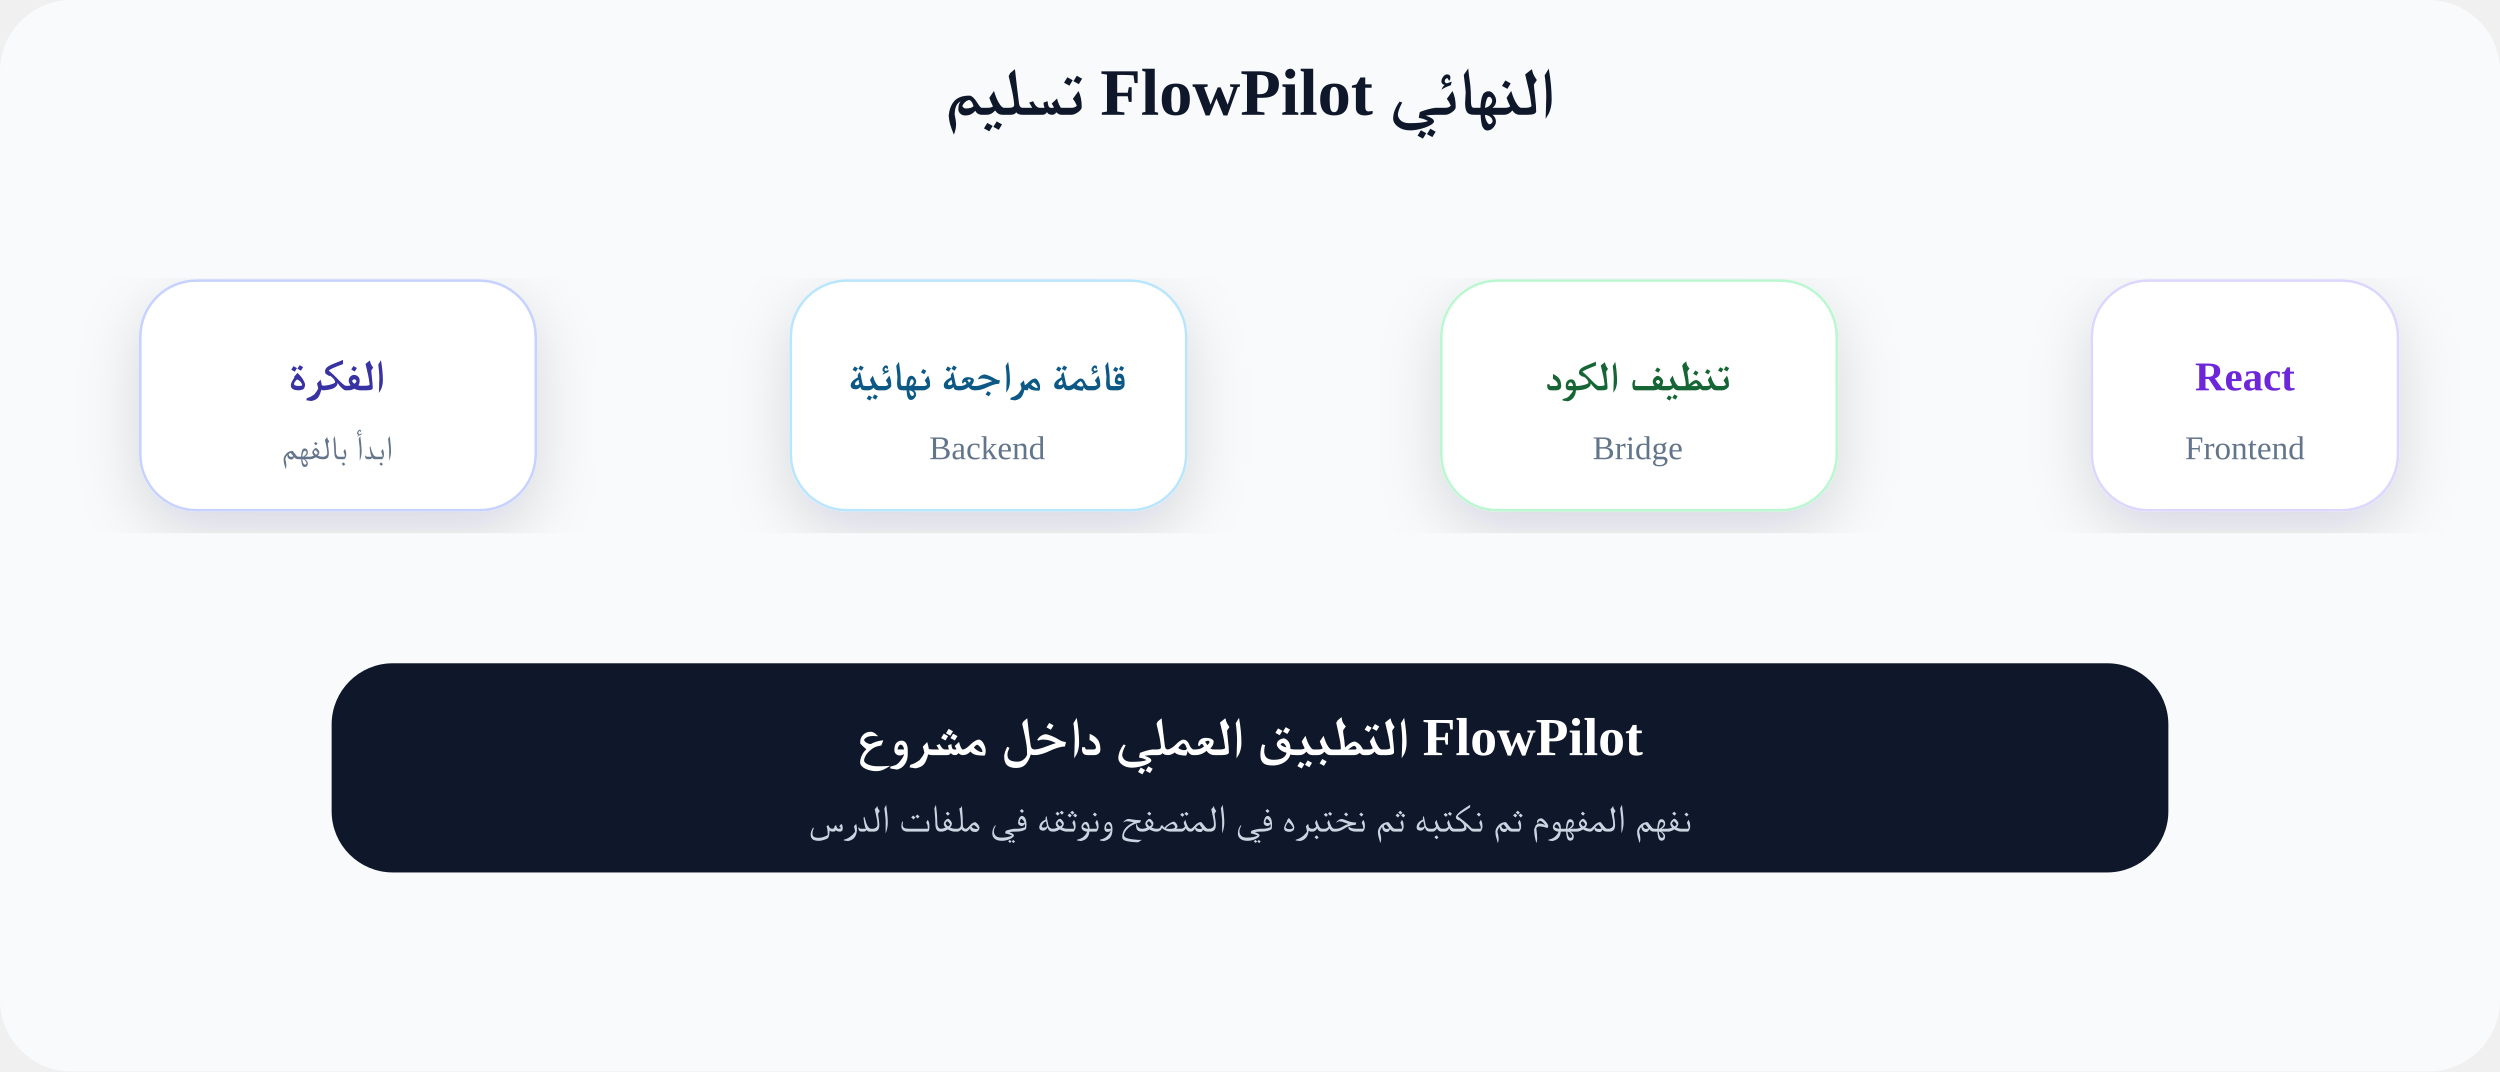
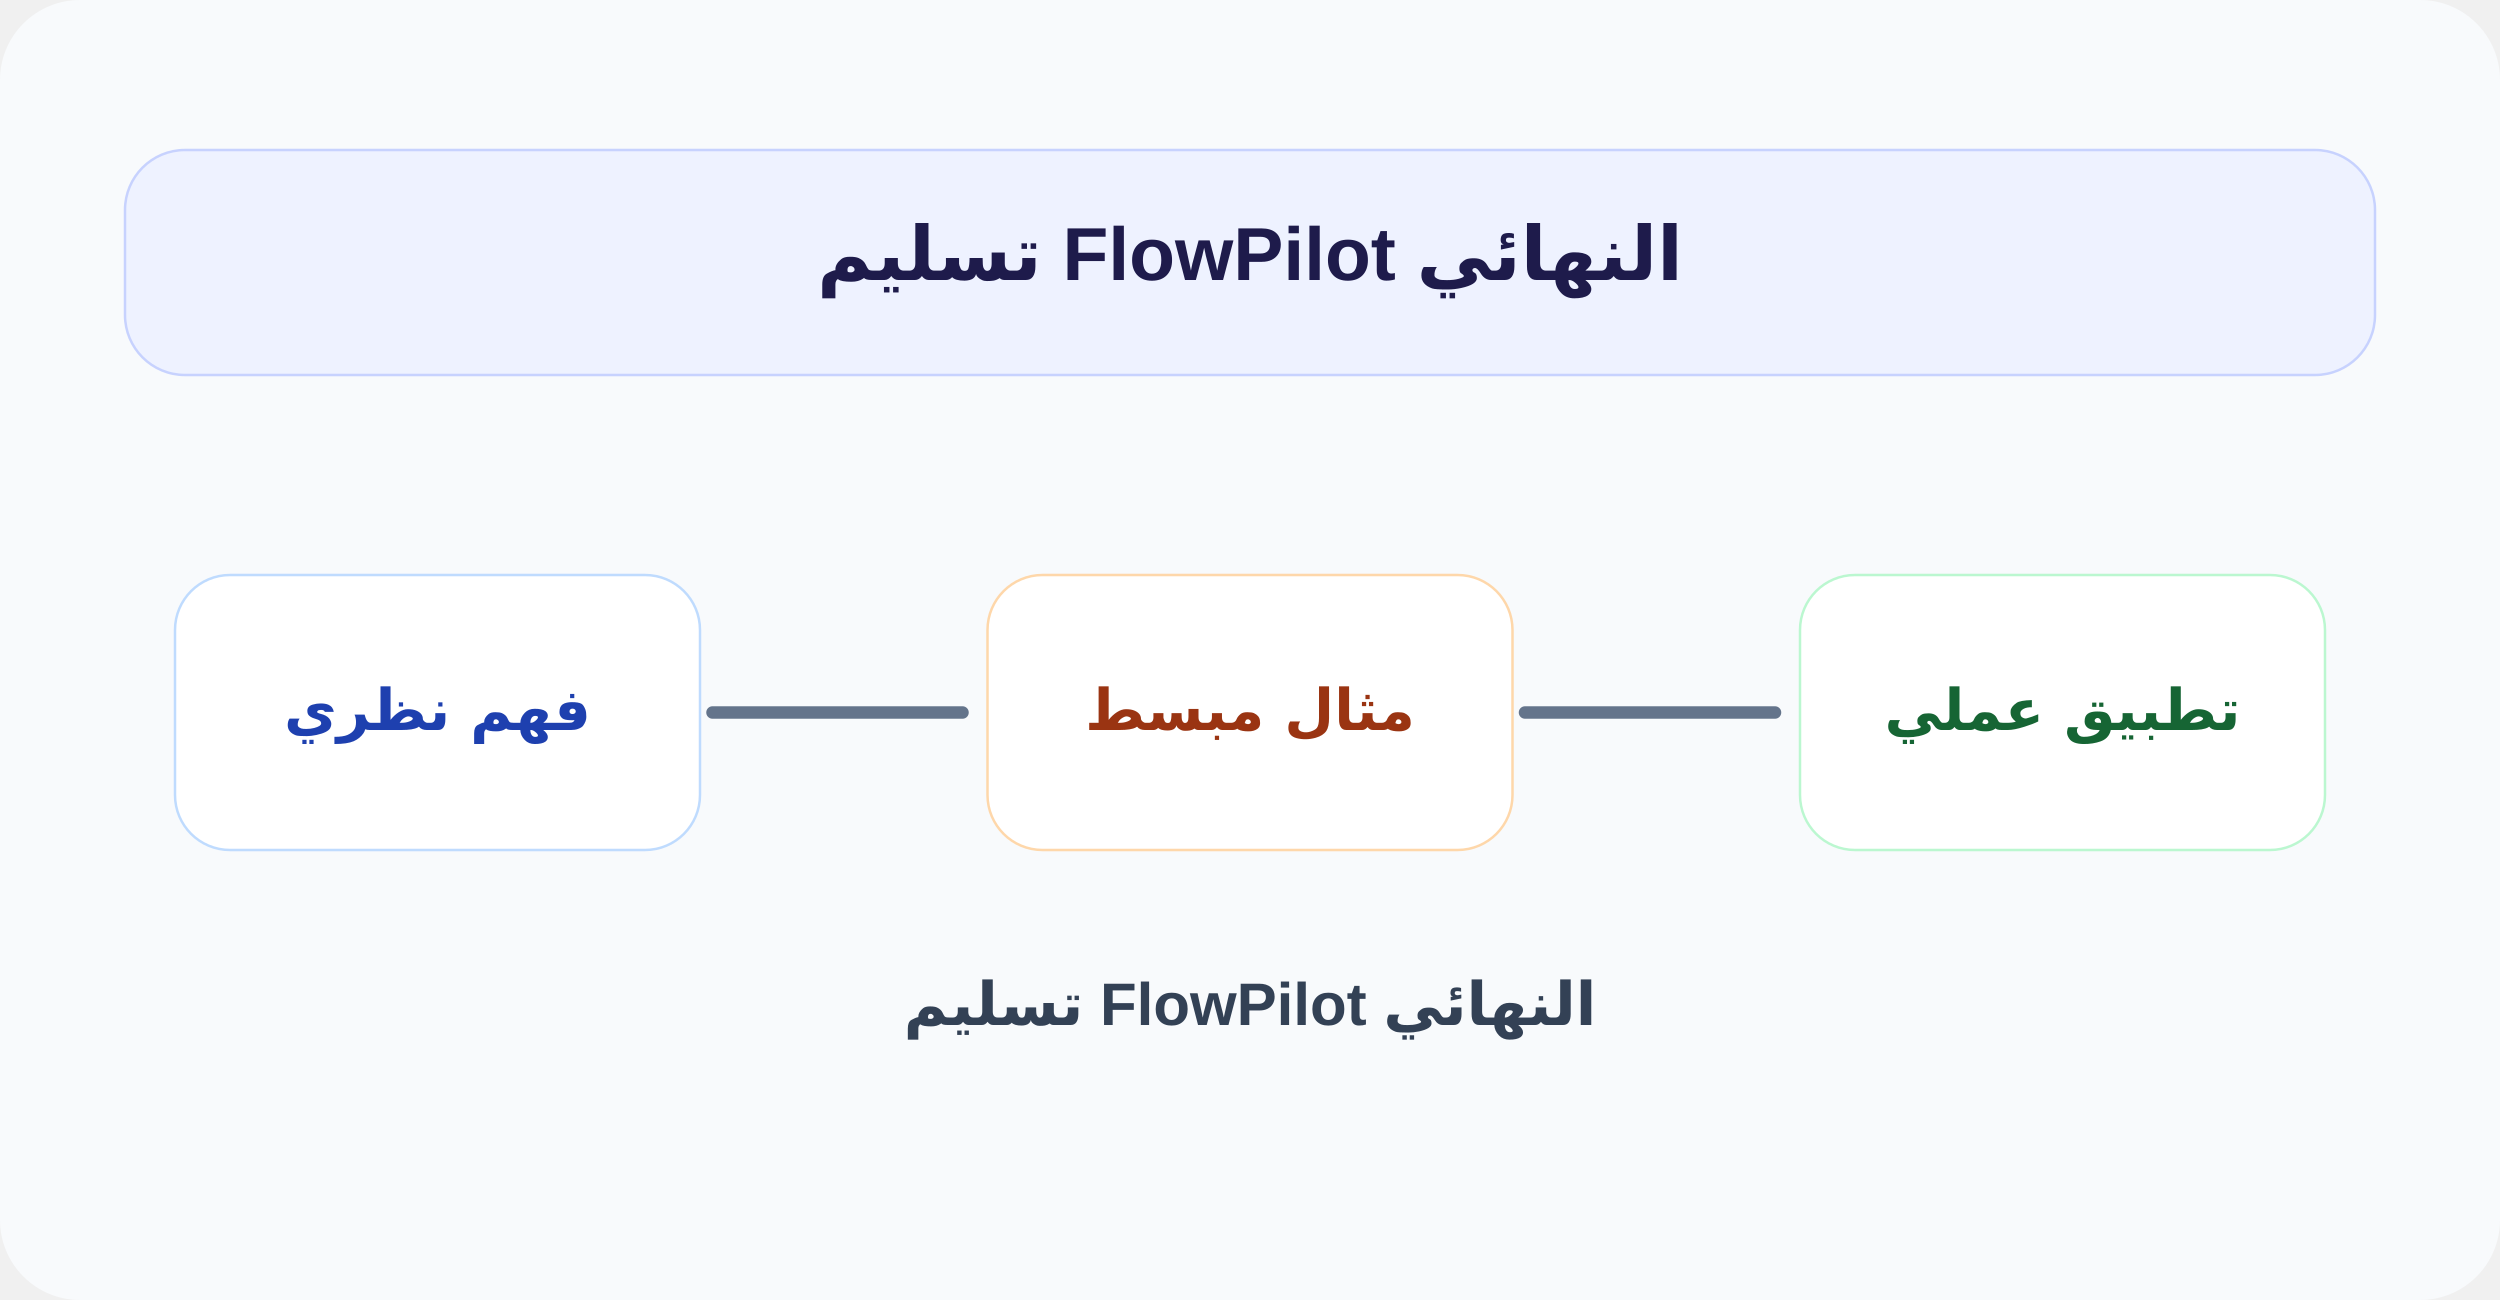
- <svg xmlns="http://www.w3.org/2000/svg" width="980" height="420" viewBox="0 0 980 420" role="img" aria-label="مخطط تسليم FlowPilot النهائي">
-   <defs>
-     <linearGradient id="g" x1="0" x2="1">
-       <stop offset="0" stop-color="#4f46e5" />
-       <stop offset="1" stop-color="#06b6d4" />
-     </linearGradient>
-     <filter id="s">
-       <feDropShadow dx="0" dy="8" stdDeviation="12" flood-color="#0f172a" flood-opacity=".14" />
-     </filter>
-   </defs>
-   <rect width="980" height="420" rx="28" fill="#f8fafc" />
-   <text x="490" y="45" text-anchor="middle" font-size="26" font-weight="800" fill="#0f172a">تسليم FlowPilot النهائي</text>
-   <g filter="url(#s)">
-     <rect x="55" y="110" width="155" height="90" rx="22" fill="white" stroke="#c7d2fe" />
-     <text x="132" y="153" text-anchor="middle" font-size="17" font-weight="800" fill="#3730a3">الفكرة</text>
-     <text x="132" y="180" text-anchor="middle" font-size="13" fill="#64748b">ابدأ بالفهم</text>
-     <path d="M220 155 H300" stroke="url(#g)" stroke-width="5" marker-end="url(#arrow)" />
-     <rect x="310" y="110" width="155" height="90" rx="22" fill="white" stroke="#bae6fd" />
-     <text x="387" y="153" text-anchor="middle" font-size="16" font-weight="800" fill="#075985">قائمة مراجعة نهائية</text>
-     <text x="387" y="180" text-anchor="middle" font-size="13" fill="#64748b">Backend</text>
-     <path d="M475 155 H555" stroke="url(#g)" stroke-width="5" />
-     <rect x="565" y="110" width="155" height="90" rx="22" fill="white" stroke="#bbf7d0" />
-     <text x="642" y="153" text-anchor="middle" font-size="16" font-weight="800" fill="#166534">تنظيف الكود</text>
-     <text x="642" y="180" text-anchor="middle" font-size="13" fill="#64748b">Bridge</text>
-     <path d="M730 155 H810" stroke="url(#g)" stroke-width="5" />
-     <rect x="820" y="110" width="120" height="90" rx="22" fill="white" stroke="#ddd6fe" />
-     <text x="880" y="153" text-anchor="middle" font-size="16" font-weight="800" fill="#6d28d9">React</text>
-     <text x="880" y="180" text-anchor="middle" font-size="13" fill="#64748b">Frontend</text>
+ <svg xmlns="http://www.w3.org/2000/svg" width="1000" height="520" viewBox="0 0 1000 520">
+   <rect width="1000" height="520" rx="32" fill="#f8fafc" />
+   <rect x="50" y="60" width="900" height="90" rx="24" fill="#eef2ff" stroke="#c7d2fe" />
+   <text x="500" y="112" text-anchor="middle" font-size="30" font-weight="900" fill="#1e1b4b" font-family="Arial">تسليم FlowPilot النهائي</text>
+   <g font-family="Arial" font-size="23" font-weight="800">
+     <rect x="70" y="230" width="210" height="110" rx="22" fill="#fff" stroke="#bfdbfe" />
+     <text x="175" y="292" text-anchor="middle" fill="#1e40af">فهم نظري</text>
+     <rect x="395" y="230" width="210" height="110" rx="22" fill="#fff" stroke="#fed7aa" />
+     <text x="500" y="292" text-anchor="middle" fill="#9a3412">مثال مبسط</text>
+     <rect x="720" y="230" width="210" height="110" rx="22" fill="#fff" stroke="#bbf7d0" />
+     <text x="825" y="292" text-anchor="middle" fill="#166534">تطبيق عملي</text>
  </g>
-   <rect x="130" y="260" width="720" height="82" rx="24" fill="#0f172a" />
-   <text x="490" y="296" text-anchor="middle" font-size="21" font-weight="900" fill="white">التطبيق العملي داخل مشروع FlowPilot</text>
-   <text x="490" y="326" text-anchor="middle" font-size="15" fill="#cbd5e1">نفهم المفهوم ثم نكتبه ثم نختبره في المتصفح ونوثقه في ملفات الدرس</text>
+   <path d="M285 285 H385" stroke="#64748b" stroke-width="5" stroke-linecap="round" />
+   <path d="M610 285 H710" stroke="#64748b" stroke-width="5" stroke-linecap="round" />
+   <text x="500" y="410" text-anchor="middle" font-size="24" font-weight="800" fill="#334155" font-family="Arial">تسليم FlowPilot النهائي</text>
</svg>
